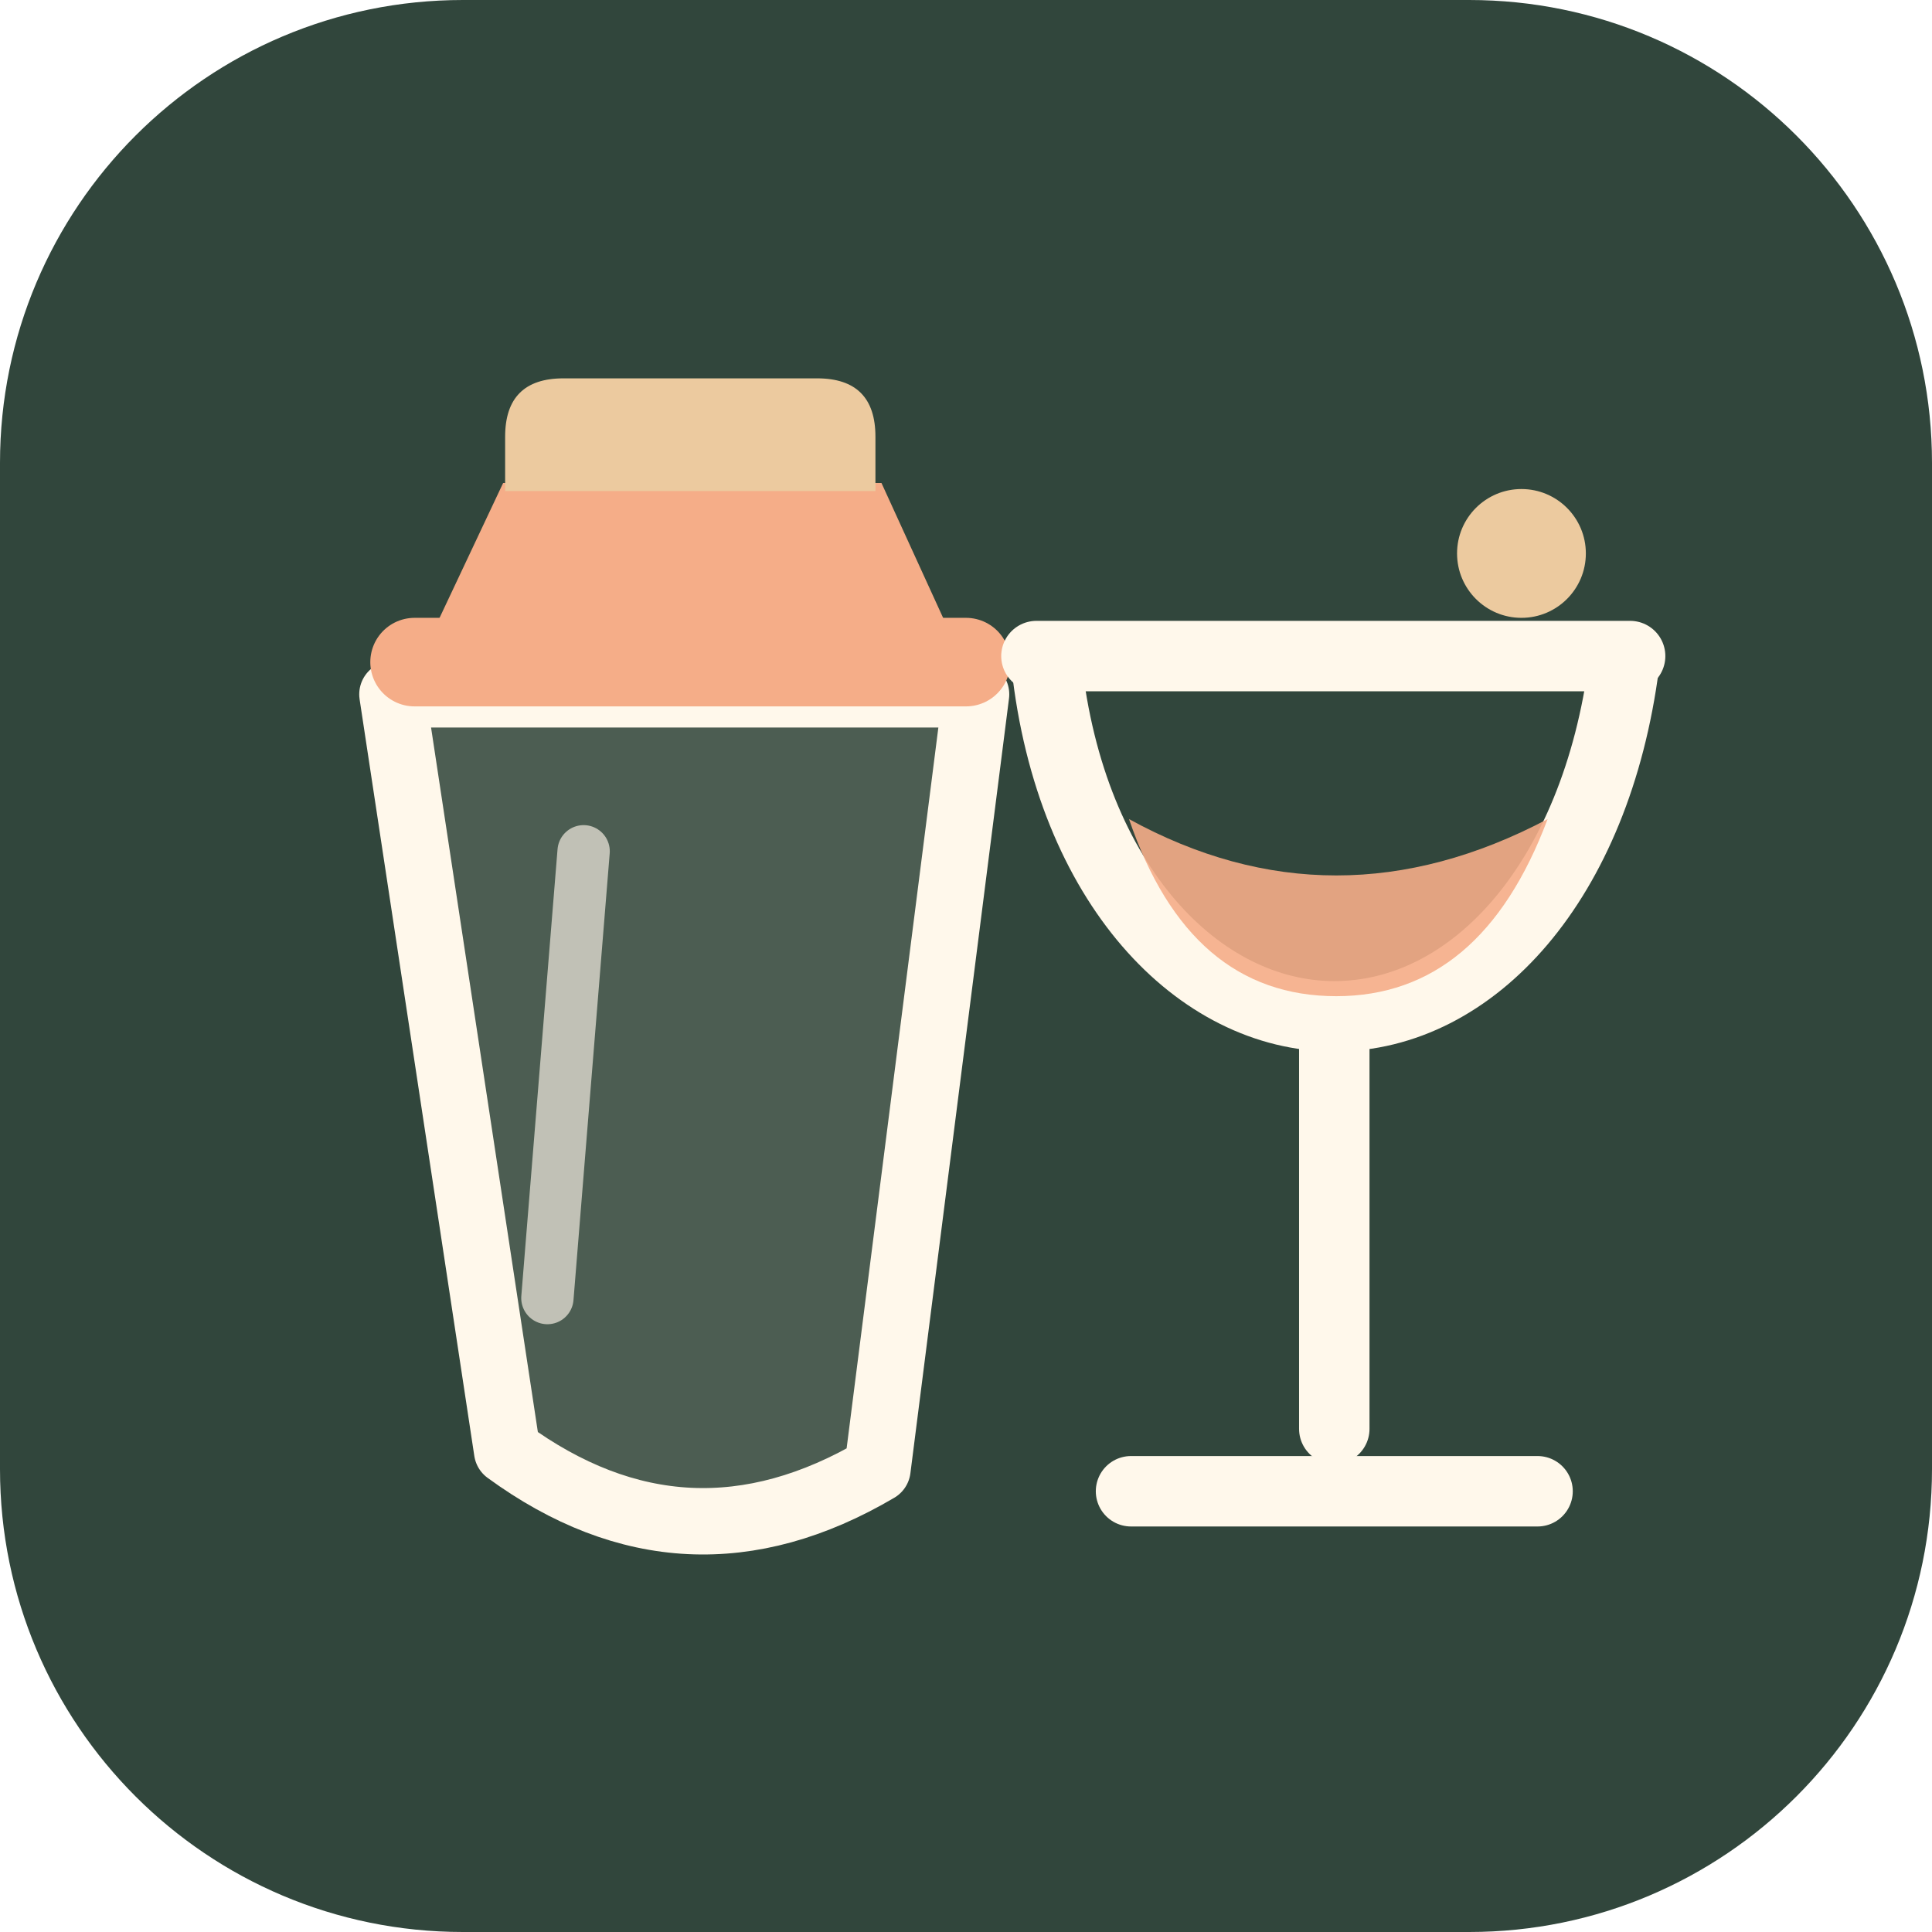
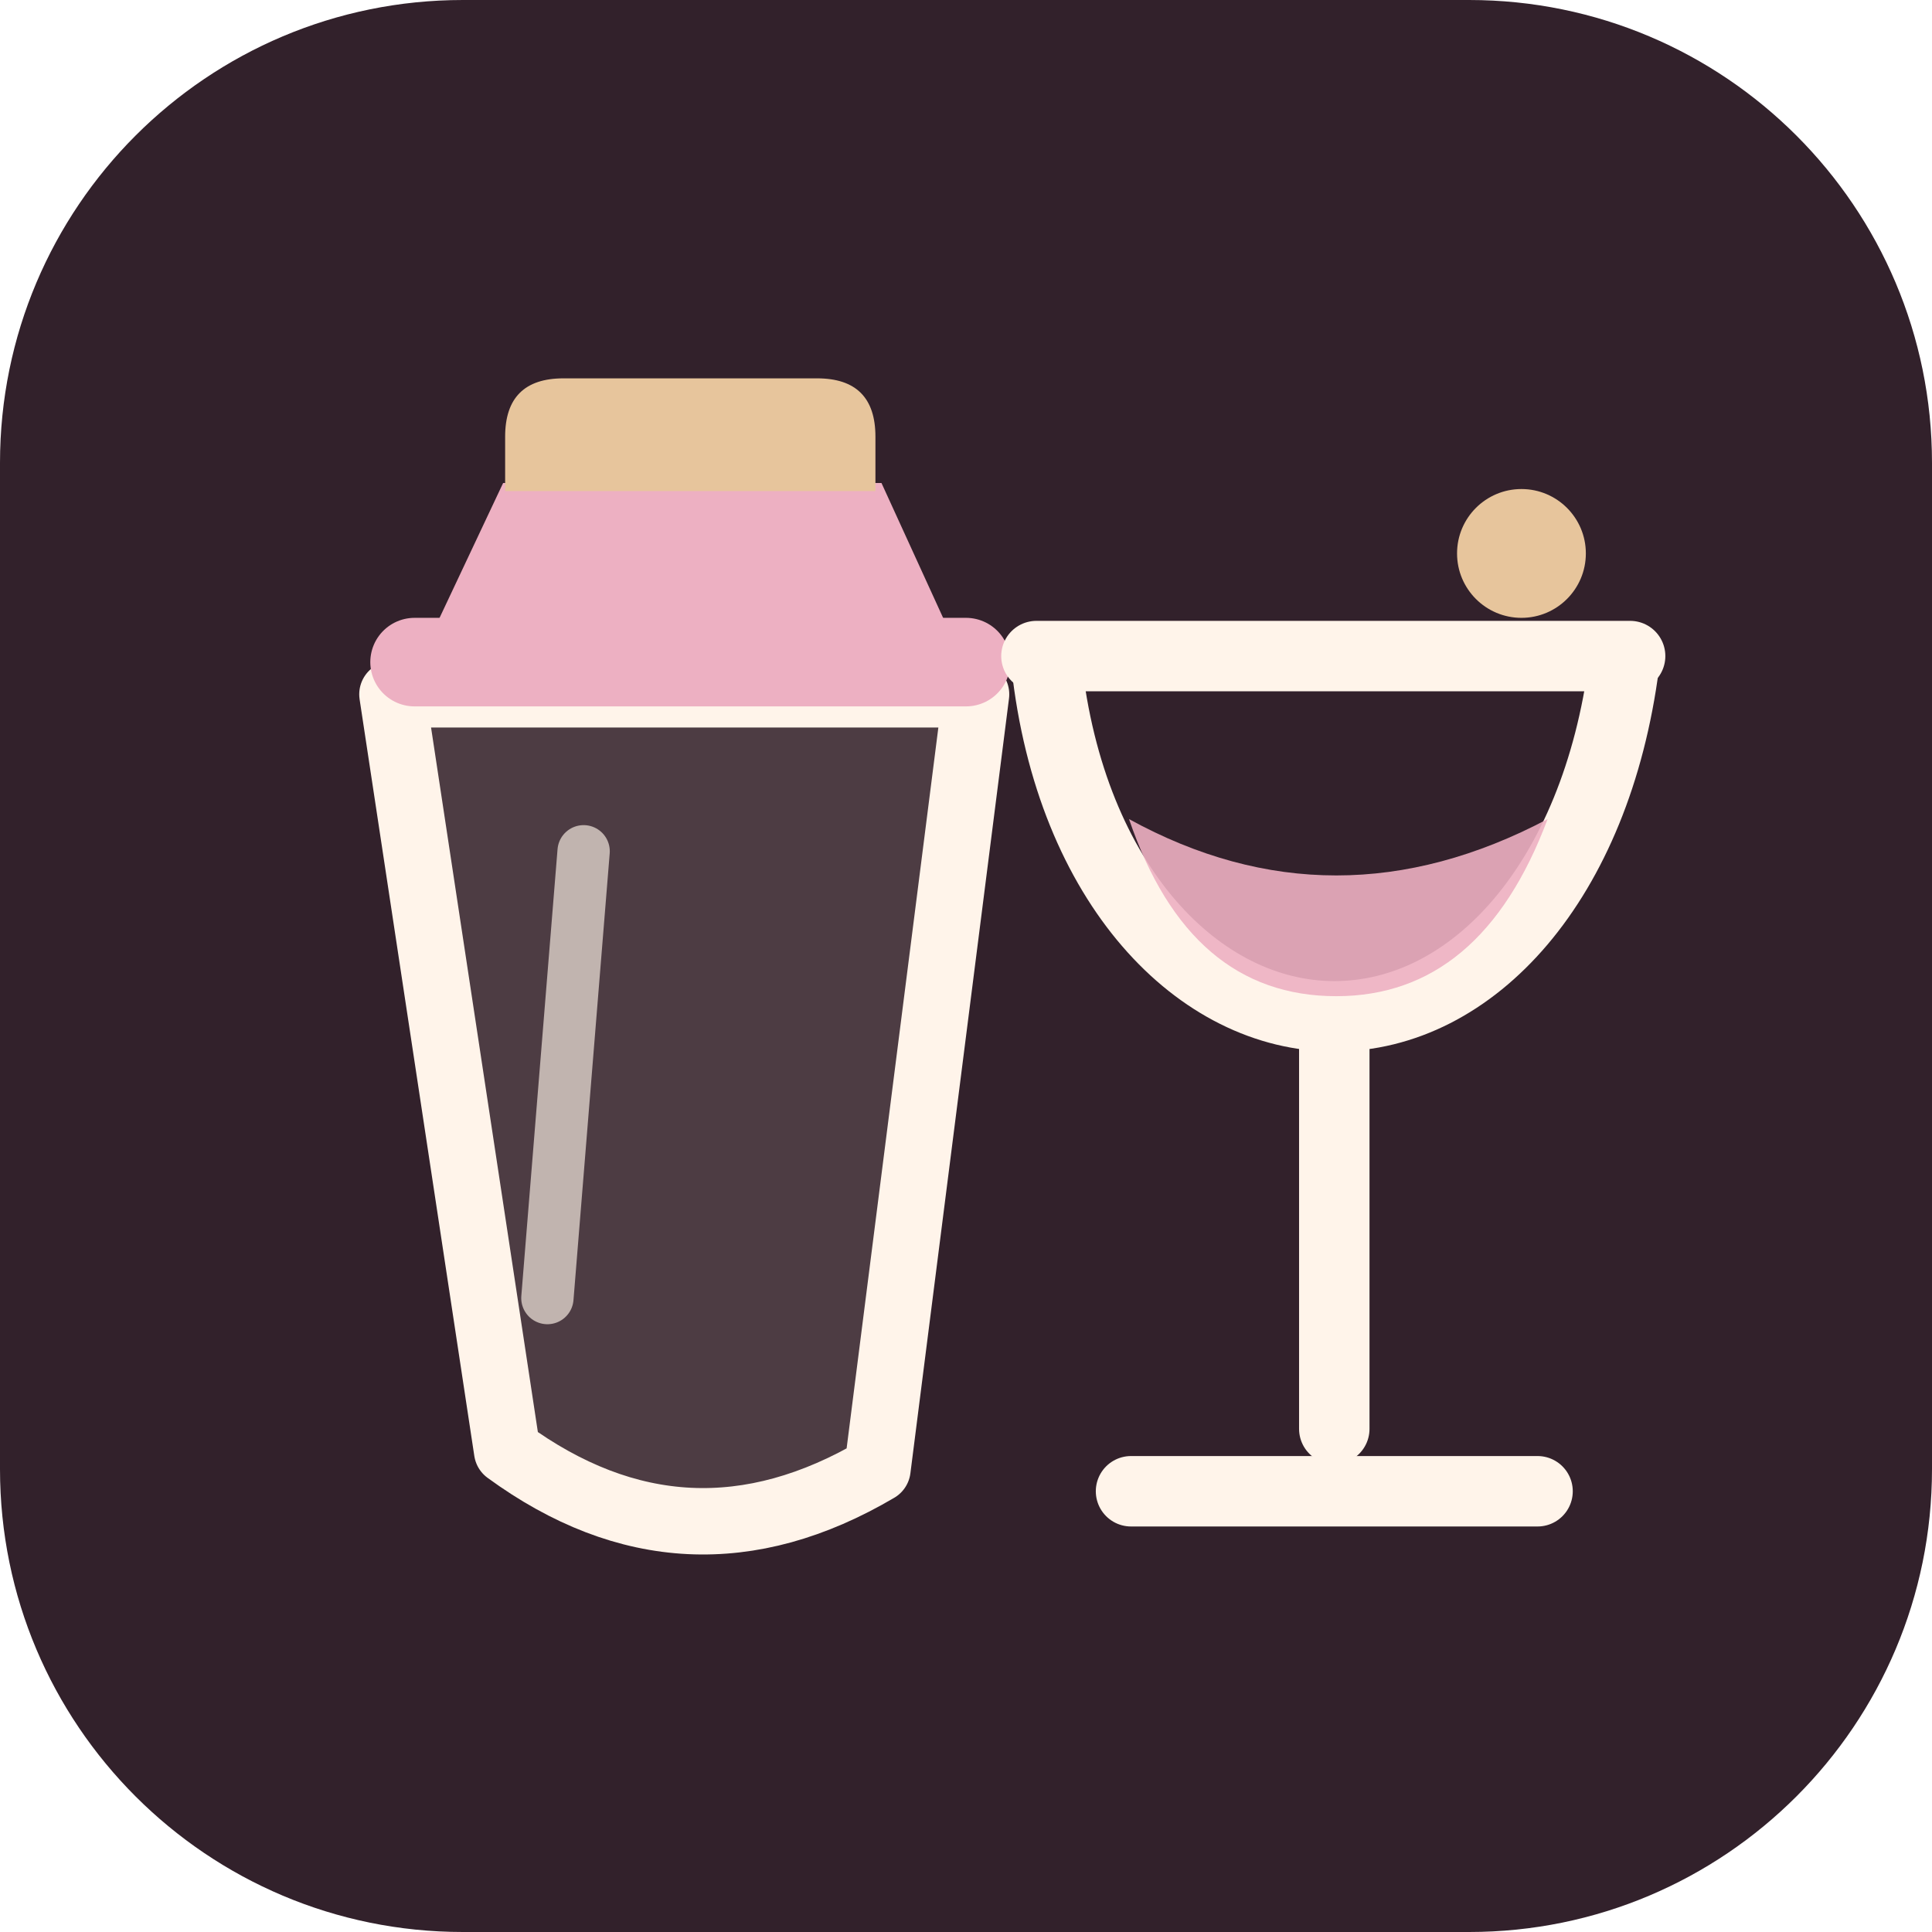
<svg xmlns="http://www.w3.org/2000/svg" viewBox="0 0 96 96" role="img" aria-label="Cocktail shaker and glass">
-   <rect width="96" height="96" rx="23" fill="#31463C" />
+   <rect width="96" height="96" rx="23" fill="#32212B" />
  <g stroke-linecap="round" stroke-linejoin="round">
-     <path d="M19.5 34.5 48.5 34.5 43.6 73 Q34.1 78.6 25.2 72.1Z" fill="#FFF8EB" fill-opacity=".13" stroke="#FFF8EB" stroke-width="3.3" />
-     <path d="M20.6 32.9H48" stroke="#F5AD88" stroke-width="4.4" />
-     <path d="M25 24H43.8L47 31H21.7Z" fill="#F5AD88" />
-     <path d="M28 18.8H40.6Q43.5 18.8 43.5 21.7V24.4H25.1V21.7Q25.1 18.8 28 18.8Z" fill="#ECCA9F" />
-     <path d="M29 42.3 27.2 64.5" stroke="#FFF8EB" stroke-width="2.6" opacity=".65" />
+     <path d="M19.5 34.5 48.5 34.5 43.6 73 Q34.1 78.6 25.2 72.1Z" fill="#FFF4EA" fill-opacity=".13" stroke="#FFF4EA" stroke-width="3.3" />
+     <path d="M20.6 32.9H48" stroke="#EDB0C2" stroke-width="4.4" />
+     <path d="M25 24H43.8L47 31H21.7Z" fill="#EDB0C2" />
+     <path d="M28 18.8H40.6Q43.5 18.8 43.5 21.7V24.4H25.1V21.7Q25.1 18.8 28 18.8Z" fill="#E7C59C" />
+     <path d="M29 42.3 27.2 64.5" stroke="#FFF4EA" stroke-width="2.6" opacity=".65" />
  </g>
-   <g fill="none" stroke="#FFF8EB" stroke-width="3.5" stroke-linecap="round" stroke-linejoin="round">
+   <g fill="none" stroke="#FFF4EA" stroke-width="3.5" stroke-linecap="round" stroke-linejoin="round">
    <path d="M51.5 32.6H81" />
    <path d="M52 33C53.2 44 59.6 50.5 66.3 50.5 73.2 50.5 79.3 43.8 80.7 33" />
    <path d="M66.3 50.8V71" />
    <path d="M56.2 74.1H76.4" />
  </g>
-   <path d="M56.1 40.7Q66.3 46.3 76.9 40.7Q73.6 49.5 66.4 49.5Q59.1 49.5 56.1 40.7Z" fill="#F5AD88" opacity=".9" />
-   <circle cx="75.6" cy="27.5" r="3.2" fill="#ECCA9F" />
+   <path d="M56.1 40.7Q66.3 46.3 76.9 40.7Q73.6 49.5 66.4 49.5Q59.1 49.5 56.1 40.7Z" fill="#EDB0C2" opacity=".9" />
+   <circle cx="75.6" cy="27.5" r="3.2" fill="#E7C59C" />
</svg>
